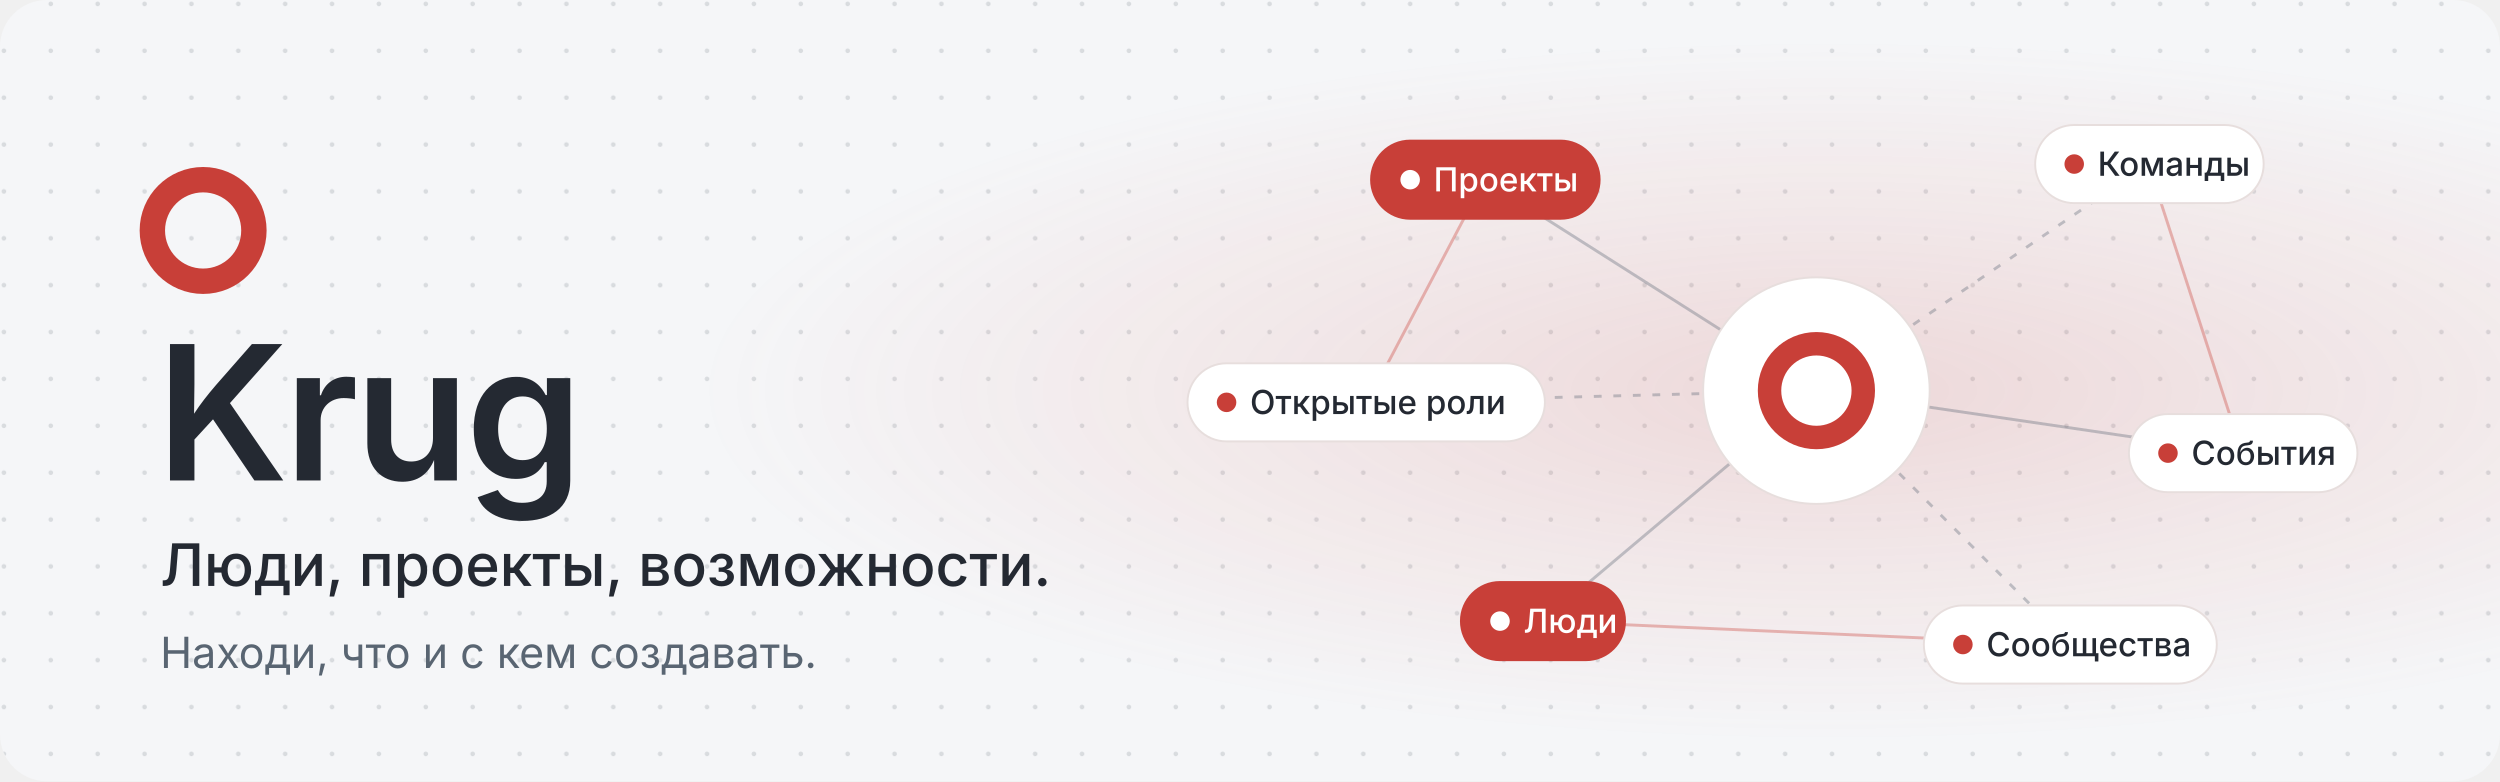
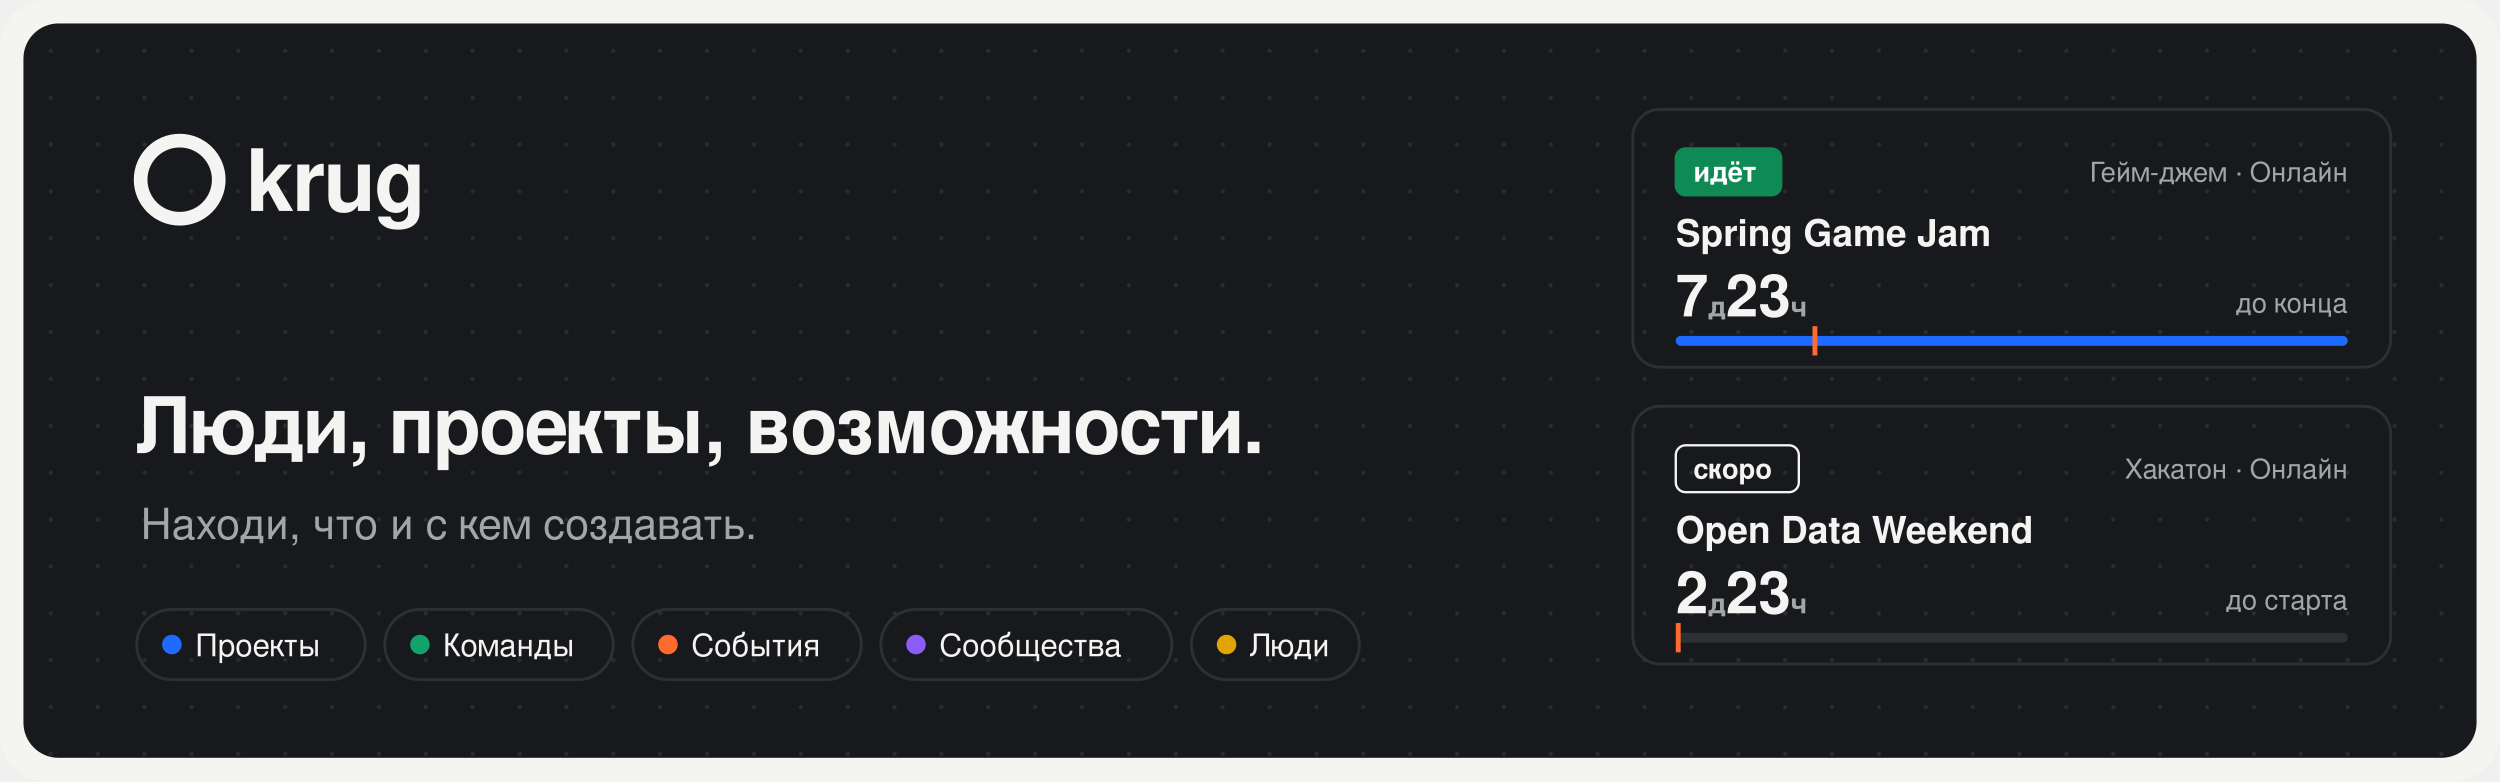
<svg xmlns="http://www.w3.org/2000/svg" width="1280" height="400" viewBox="0 0 1280 400" role="img" aria-label="Krug — Люди, проекты, возможности.">
  <defs>
-     <radialGradient id="g" cx="73%" cy="50%" r="45%">
-       <stop offset="0" stop-color="#c83f38" stop-opacity=".16" />
-       <stop offset="1" stop-color="#c83f38" stop-opacity="0" />
-     </radialGradient>
    <pattern id="d" width="24" height="24" patternUnits="userSpaceOnUse">
-       <circle cx="2" cy="2" r="1.2" fill="#596572" fill-opacity=".18" />
+       <circle cx="2" cy="2" r="1.1" fill="#a3a5a8" fill-opacity=".14" />
    </pattern>
  </defs>
-   <rect width="1280" height="400" rx="24" fill="#f5f6f8" />
-   <rect width="1280" height="400" rx="24" fill="url(#d)" />
-   <rect width="1280" height="400" rx="24" fill="url(#g)" />
-   <circle cx="104" cy="118" r="26" fill="none" stroke="#c83f38" stroke-width="13" />
-   <text x="80" y="246" fill="#242932" font-family="Inter, 'Segoe UI', Helvetica, Arial, sans-serif" font-size="96" font-weight="600" letter-spacing="-2">Krug</text>
-   <text x="82" y="300" fill="#242932" font-family="Inter, 'Segoe UI', Helvetica, Arial, sans-serif" font-size="30" font-weight="500">Люди, проекты, возможности.</text>
-   <text x="82" y="342" fill="#596572" font-family="Inter, 'Segoe UI', Helvetica, Arial, sans-serif" font-size="22">Находи, что и с кем создавать.</text>
-   <line x1="930" y1="200" x2="760" y2="92" stroke="#596572" stroke-opacity=".35" stroke-width="1.5" stroke-dasharray="0" />
-   <line x1="930" y1="200" x2="1100" y2="84" stroke="#596572" stroke-opacity=".35" stroke-width="1.5" stroke-dasharray="4 6" />
-   <line x1="930" y1="200" x2="1148" y2="232" stroke="#596572" stroke-opacity=".35" stroke-width="1.5" stroke-dasharray="0" />
-   <line x1="930" y1="200" x2="1060" y2="330" stroke="#596572" stroke-opacity=".35" stroke-width="1.5" stroke-dasharray="4 6" />
-   <line x1="930" y1="200" x2="790" y2="318" stroke="#596572" stroke-opacity=".35" stroke-width="1.5" stroke-dasharray="0" />
-   <line x1="930" y1="200" x2="700" y2="206" stroke="#596572" stroke-opacity=".35" stroke-width="1.5" stroke-dasharray="4 6" />
-   <line x1="760" y1="92" x2="700" y2="206" stroke="#c83f38" stroke-opacity=".35" stroke-width="1.5" />
-   <line x1="1100" y1="84" x2="1148" y2="232" stroke="#c83f38" stroke-opacity=".35" stroke-width="1.5" />
-   <line x1="1060" y1="330" x2="790" y2="318" stroke="#c83f38" stroke-opacity=".35" stroke-width="1.5" />
-   <circle cx="930" cy="200" r="58" fill="#ffffff" stroke="#e7dedd" />
-   <circle cx="930" cy="200" r="24" fill="none" stroke="#c83f38" stroke-width="12" />
+   <rect width="1280" height="400" rx="24" fill="#f4f4f1" />
+   <rect x="12" y="12" width="1256" height="376" rx="18" fill="#17191c" />
+   <rect x="12" y="12" width="1256" height="376" rx="18" fill="url(#d)" />
+   <circle cx="92" cy="92" r="20" fill="none" stroke="#f4f4f2" stroke-width="7" />
+   <text x="126" y="108" fill="#f4f4f2" font-family="Unbounded, 'Segoe UI', Helvetica, Arial, sans-serif" font-size="44" font-weight="700" letter-spacing="-1">krug</text>
+   <text x="70" y="232" fill="#f4f4f2" font-family="Unbounded, 'Segoe UI', Helvetica, Arial, sans-serif" font-size="40" font-weight="700" letter-spacing="-1">Люди, проекты, возможности.</text>
+   <text x="72" y="276" fill="#a3a5a8" font-family="Onest, 'Segoe UI', Helvetica, Arial, sans-serif" font-size="22">Находи, что и с кем создавать.</text>
  <g>
-     <rect x="702" y="72" width="117" height="40" rx="20" fill="#c83f38" stroke="#c83f38" />
-     <circle cx="722" cy="92" r="5" fill="#ffffff" />
-     <text x="734" y="98" fill="#ffffff" font-family="Inter, 'Segoe UI', Helvetica, Arial, sans-serif" font-size="17" font-weight="500">Проекты</text>
+     <rect x="70" y="312" width="117" height="36" rx="18" fill="none" stroke="#2c2f33" stroke-width="1.5" />
+     <circle cx="88" cy="330" r="5" fill="#1f6bff" />
+     <text x="100" y="336" fill="#f4f4f2" font-family="Onest, 'Segoe UI', Helvetica, Arial, sans-serif" font-size="16" font-weight="500">Проекты</text>
  </g>
  <g>
-     <rect x="1042" y="64" width="117" height="40" rx="20" fill="#ffffff" stroke="#e7dedd" />
-     <circle cx="1062" cy="84" r="5" fill="#c83f38" />
-     <text x="1074" y="90" fill="#242932" font-family="Inter, 'Segoe UI', Helvetica, Arial, sans-serif" font-size="17" font-weight="500">Команды</text>
+     <rect x="197" y="312" width="117" height="36" rx="18" fill="none" stroke="#2c2f33" stroke-width="1.5" />
+     <circle cx="215" cy="330" r="5" fill="#12a26b" />
+     <text x="227" y="336" fill="#f4f4f2" font-family="Onest, 'Segoe UI', Helvetica, Arial, sans-serif" font-size="16" font-weight="500">Команды</text>
  </g>
  <g>
-     <rect x="1090" y="212" width="117" height="40" rx="20" fill="#ffffff" stroke="#e7dedd" />
-     <circle cx="1110" cy="232" r="5" fill="#c83f38" />
-     <text x="1122" y="238" fill="#242932" font-family="Inter, 'Segoe UI', Helvetica, Arial, sans-serif" font-size="17" font-weight="500">События</text>
+     <rect x="324" y="312" width="117" height="36" rx="18" fill="none" stroke="#2c2f33" stroke-width="1.5" />
+     <circle cx="342" cy="330" r="5" fill="#ff6b2c" />
+     <text x="354" y="336" fill="#f4f4f2" font-family="Onest, 'Segoe UI', Helvetica, Arial, sans-serif" font-size="16" font-weight="500">События</text>
  </g>
  <g>
-     <rect x="985" y="310" width="150" height="40" rx="20" fill="#ffffff" stroke="#e7dedd" />
-     <circle cx="1005" cy="330" r="5" fill="#c83f38" />
-     <text x="1017" y="336" fill="#242932" font-family="Inter, 'Segoe UI', Helvetica, Arial, sans-serif" font-size="17" font-weight="500">Сообщества</text>
+     <rect x="451" y="312" width="149" height="36" rx="18" fill="none" stroke="#2c2f33" stroke-width="1.5" />
+     <circle cx="469" cy="330" r="5" fill="#8b5cf6" />
+     <text x="481" y="336" fill="#f4f4f2" font-family="Onest, 'Segoe UI', Helvetica, Arial, sans-serif" font-size="16" font-weight="500">Сообщества</text>
  </g>
  <g>
-     <rect x="748" y="298" width="84" height="40" rx="20" fill="#c83f38" stroke="#c83f38" />
-     <circle cx="768" cy="318" r="5" fill="#ffffff" />
-     <text x="780" y="324" fill="#ffffff" font-family="Inter, 'Segoe UI', Helvetica, Arial, sans-serif" font-size="17" font-weight="500">Люди</text>
+     <rect x="610" y="312" width="86" height="36" rx="18" fill="none" stroke="#2c2f33" stroke-width="1.5" />
+     <circle cx="628" cy="330" r="5" fill="#e2a400" />
+     <text x="640" y="336" fill="#f4f4f2" font-family="Onest, 'Segoe UI', Helvetica, Arial, sans-serif" font-size="16" font-weight="500">Люди</text>
  </g>
  <g>
-     <rect x="608" y="186" width="183" height="40" rx="20" fill="#ffffff" stroke="#e7dedd" />
-     <circle cx="628" cy="206" r="5" fill="#c83f38" />
-     <text x="640" y="212" fill="#242932" font-family="Inter, 'Segoe UI', Helvetica, Arial, sans-serif" font-size="17" font-weight="500">Открытые роли</text>
+     <rect x="836" y="56" width="388" height="132" rx="14" fill="none" stroke="#2c2f33" stroke-width="1.5" />
+     <rect x="858" y="76" width="54" height="24" rx="5" fill="#0f8a55" stroke="#0f8a55" stroke-width="1.2" />
+     <text x="867" y="93" fill="#ffffff" font-family="Onest, 'Segoe UI', Helvetica, Arial, sans-serif" font-size="14" font-weight="700">идёт</text>
+     <text x="1202" y="93" text-anchor="end" fill="#a3a5a8" font-family="Onest, 'Segoe UI', Helvetica, Arial, sans-serif" font-size="14">Гейм-джем · Онлайн</text>
+     <text x="858" y="126" fill="#f4f4f2" font-family="Unbounded, 'Segoe UI', Helvetica, Arial, sans-serif" font-size="19" font-weight="700">Spring Game Jam</text>
+     <text x="858" y="162" fill="#f4f4f2" font-family="Unbounded, 'Segoe UI', Helvetica, Arial, sans-serif" font-size="30" font-weight="700">7<tspan font-size="14" fill="#a3a5a8">д</tspan>23<tspan font-size="14" fill="#a3a5a8">ч</tspan>
+     </text>
+     <text x="1202" y="160" text-anchor="end" fill="#a3a5a8" font-family="Onest, 'Segoe UI', Helvetica, Arial, sans-serif" font-size="14">до конца</text>
+     <rect x="858" y="172" width="344" height="5" rx="2.5" fill="#2c2f33" />
+     <rect x="858" y="172" width="344" height="5" rx="2.5" fill="#1f6bff" />
+     <rect x="928" y="167" width="2.5" height="15" fill="#ff6b2c" />
+   </g>
+   <g>
+     <rect x="836" y="208" width="388" height="132" rx="14" fill="none" stroke="#2c2f33" stroke-width="1.5" />
+     <rect x="858" y="228" width="63" height="24" rx="5" fill="none" stroke="#f4f4f2" stroke-width="1.2" />
+     <text x="867" y="245" fill="#f4f4f2" font-family="Onest, 'Segoe UI', Helvetica, Arial, sans-serif" font-size="14" font-weight="700">скоро</text>
+     <text x="1202" y="245" text-anchor="end" fill="#a3a5a8" font-family="Onest, 'Segoe UI', Helvetica, Arial, sans-serif" font-size="14">Хакатон · Онлайн</text>
+     <text x="858" y="278" fill="#f4f4f2" font-family="Unbounded, 'Segoe UI', Helvetica, Arial, sans-serif" font-size="19" font-weight="700">Open Data Weekend</text>
+     <text x="858" y="314" fill="#f4f4f2" font-family="Unbounded, 'Segoe UI', Helvetica, Arial, sans-serif" font-size="30" font-weight="700">2<tspan font-size="14" fill="#a3a5a8">д</tspan>23<tspan font-size="14" fill="#a3a5a8">ч</tspan>
+     </text>
+     <text x="1202" y="312" text-anchor="end" fill="#a3a5a8" font-family="Onest, 'Segoe UI', Helvetica, Arial, sans-serif" font-size="14">до старта</text>
+     <rect x="858" y="324" width="344" height="5" rx="2.5" fill="#2c2f33" />
+     <rect x="858" y="324" width="0" height="5" rx="2.5" fill="#1f6bff" />
+     <rect x="858" y="319" width="2.5" height="15" fill="#ff6b2c" />
  </g>
</svg>
